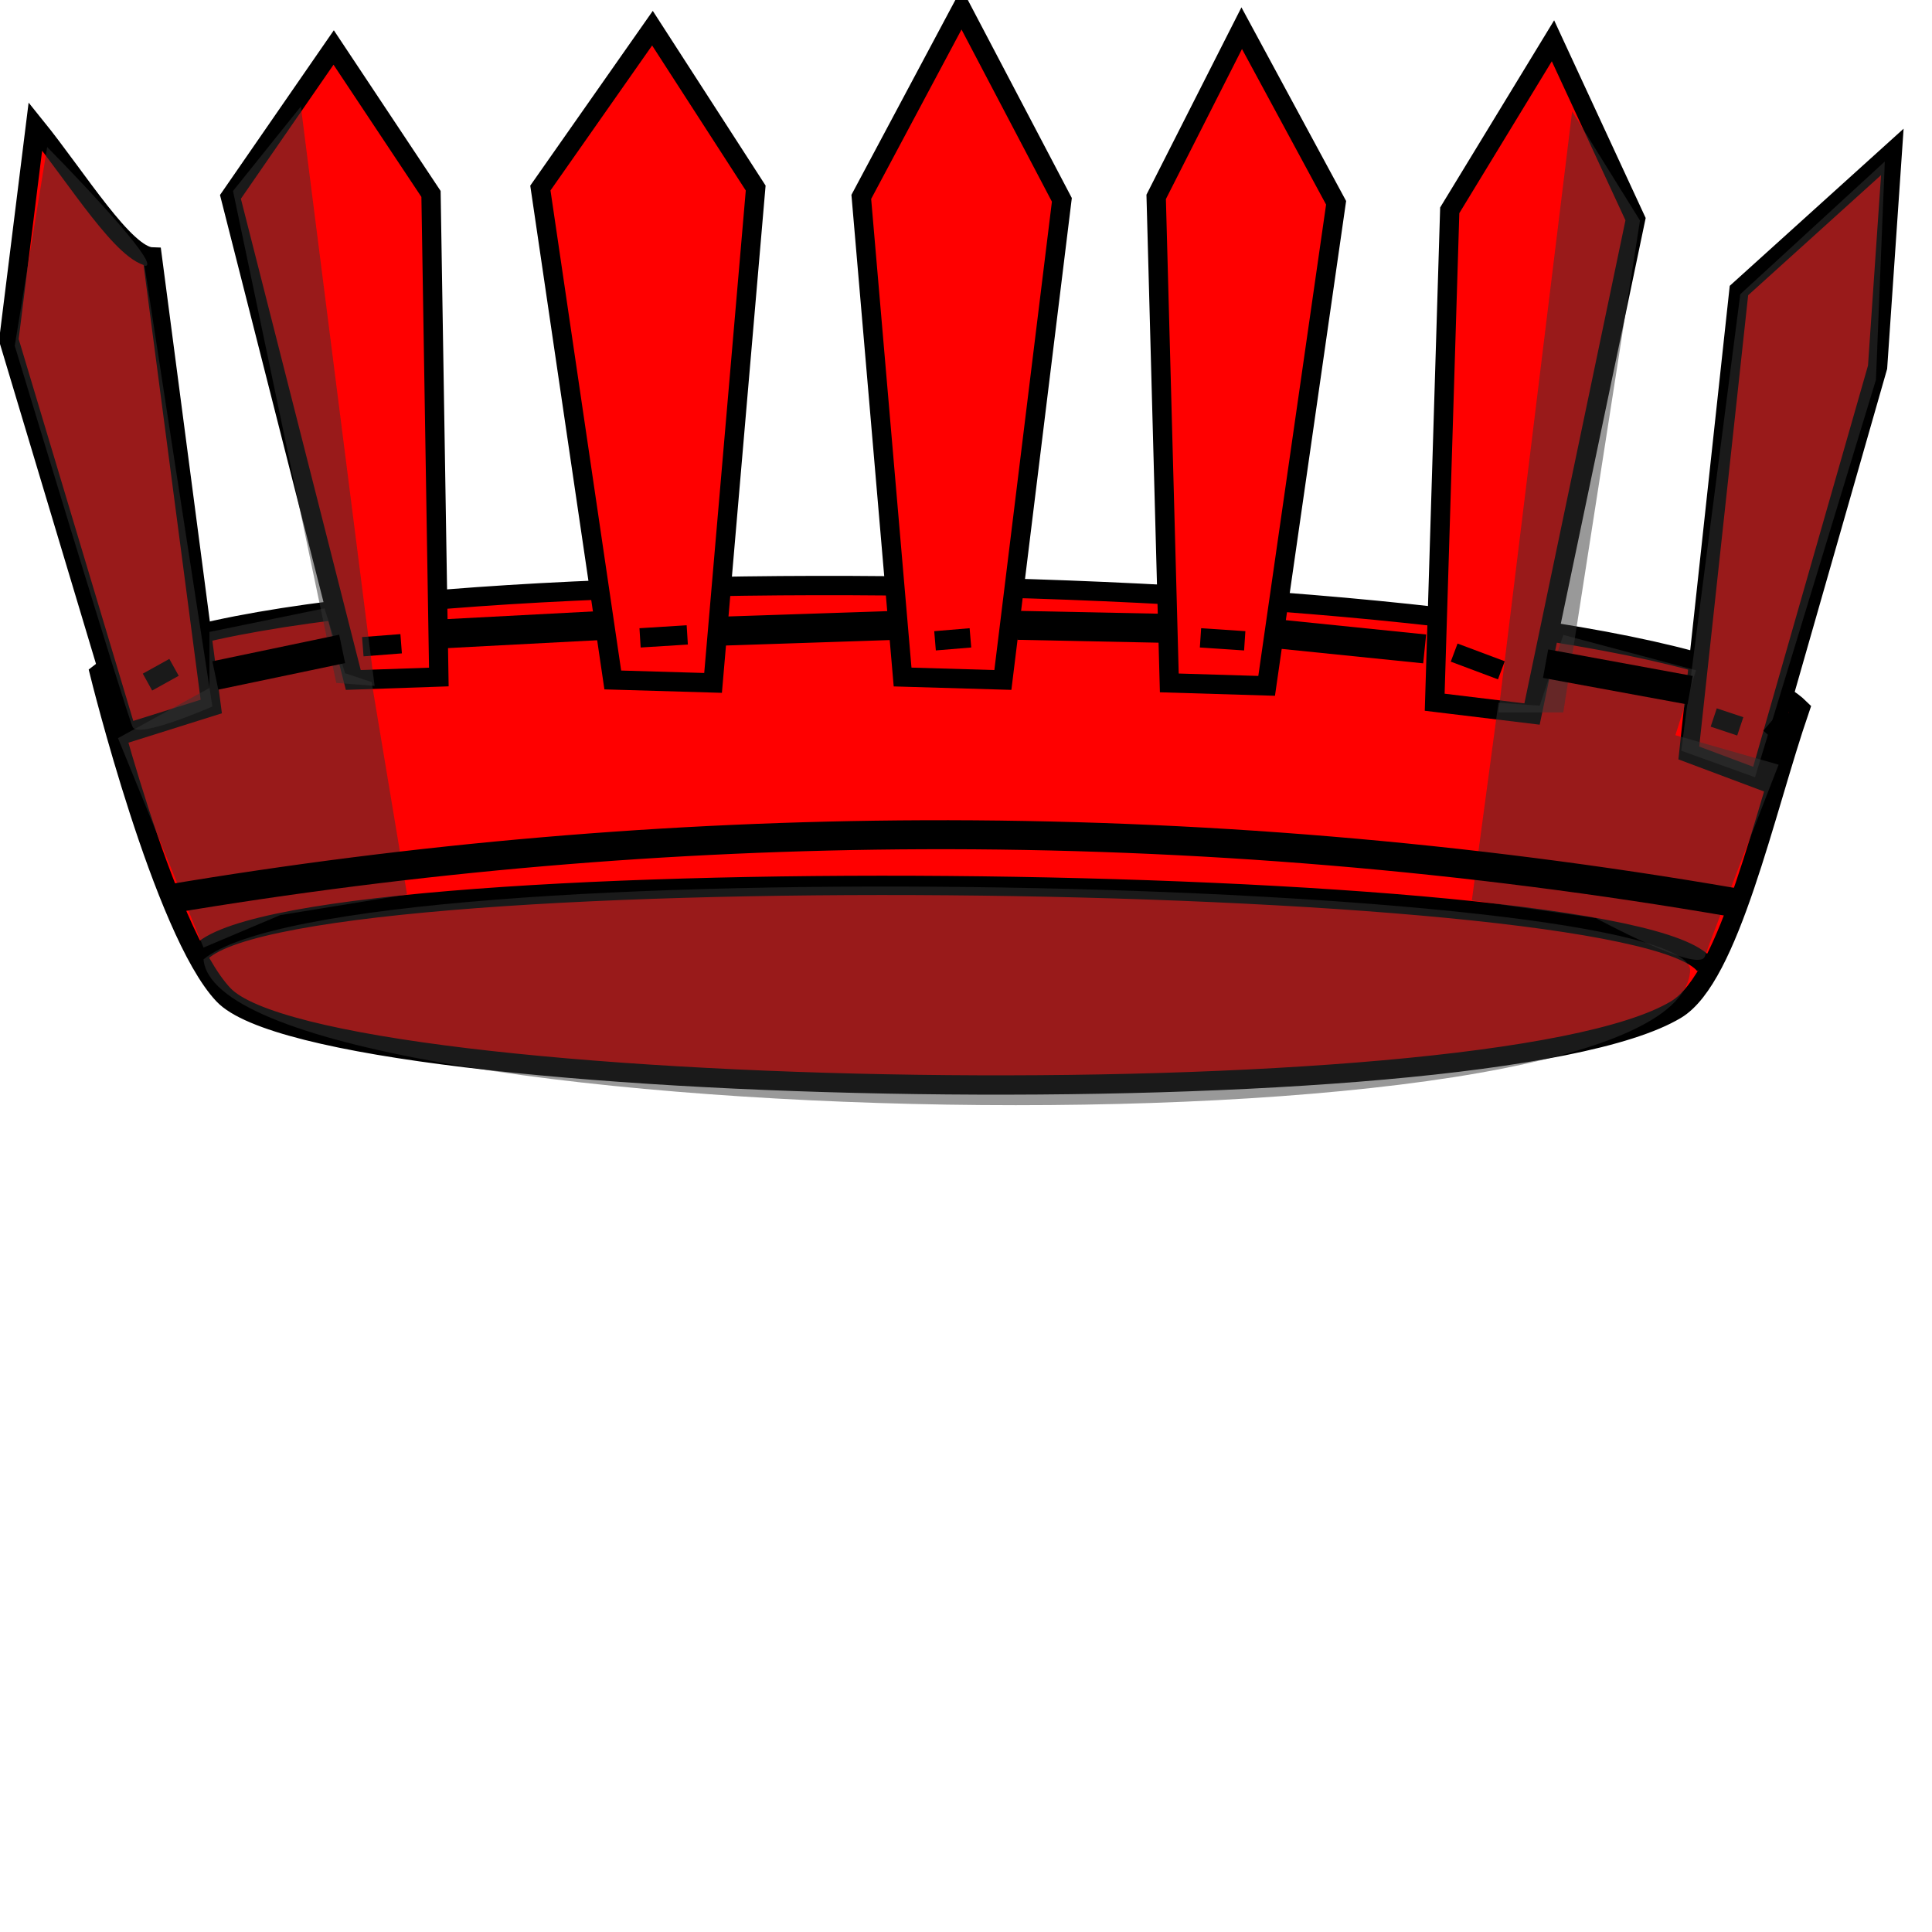
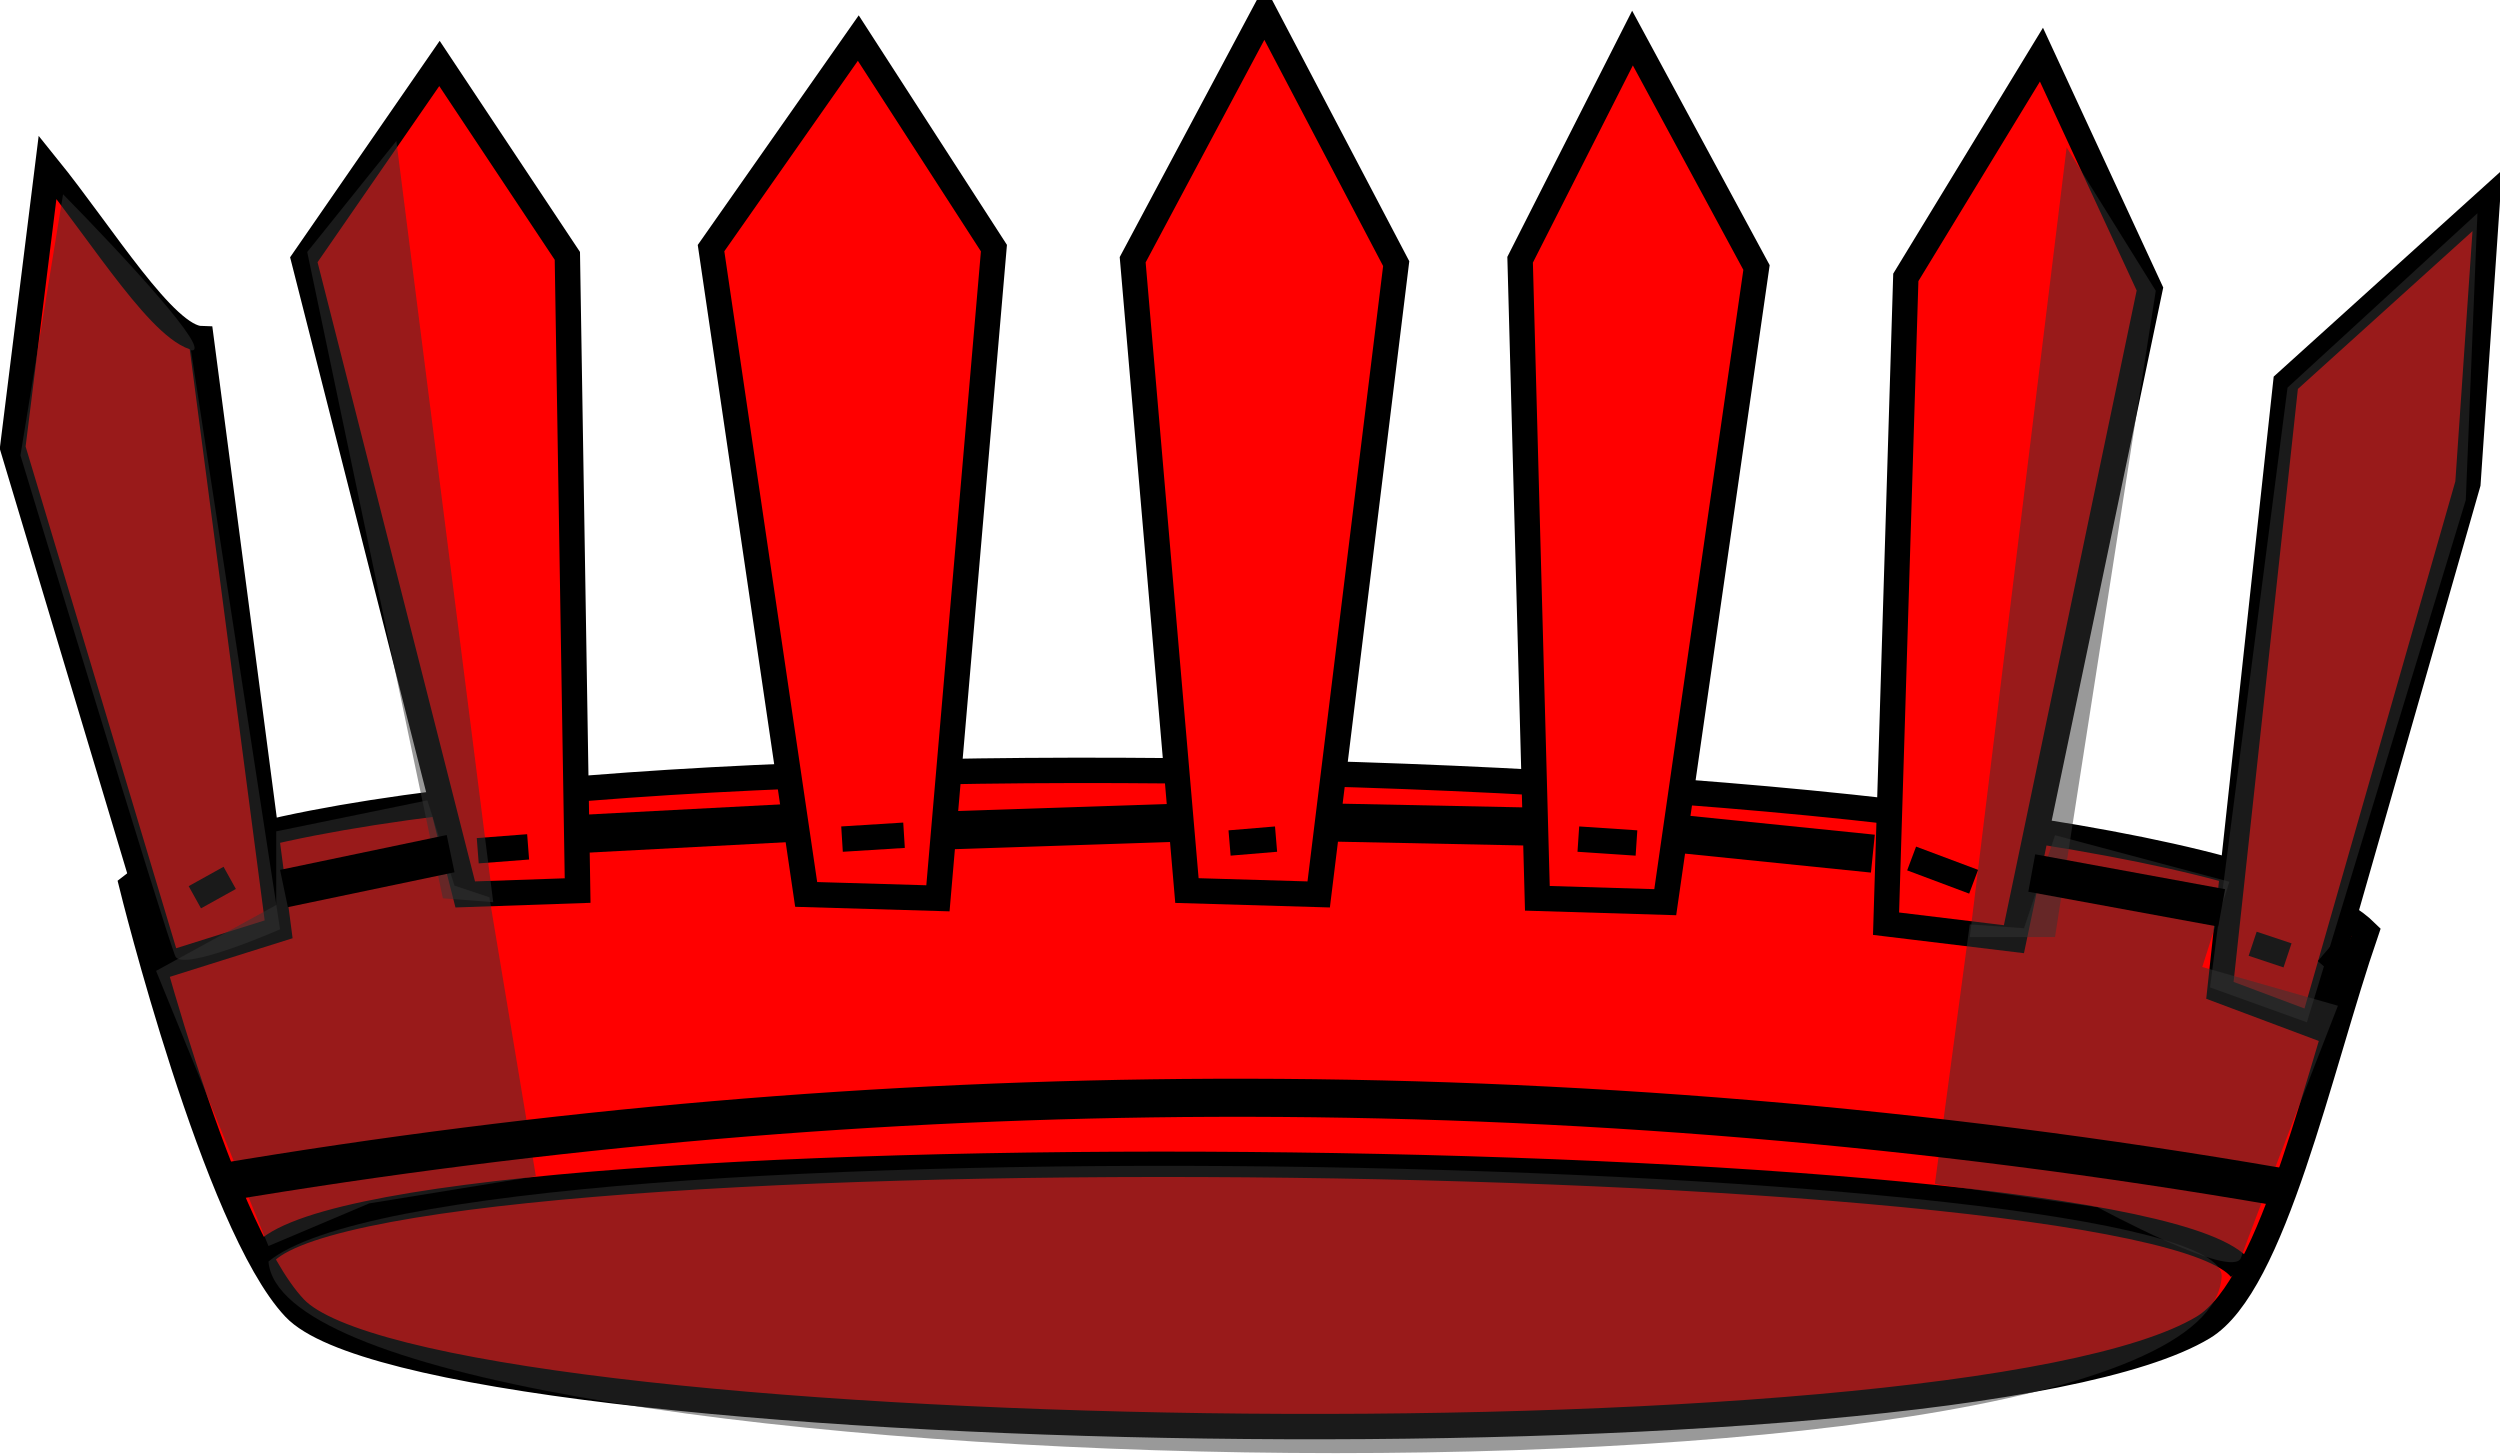
- <svg xmlns="http://www.w3.org/2000/svg" width="400" height="400" id="svg2" version="1.1">
+ <svg xmlns="http://www.w3.org/2000/svg" width="393.954" height="228.986" id="svg2" version="1.1">
  <defs id="defs4">
    </defs>
-   <g id="body" transform="translate(0,-650)">
+   <g id="body" transform="translate(0.1679394,-649.8321)">
    <path style="fill:#ff0000;fill-opacity:1;stroke:#000000;stroke-width:4;stroke-linecap:butt;stroke-linejoin:miter;stroke-opacity:1" d="m 20.611,139.389 c 35.42,-28.092 322.313,-22.005 352.061,7.328 -7.314,21.218 -14.521,55.601 -25.649,62.29 -39.022,23.458 -280,18.931 -300.763,-3.053 C 33.792,192.754 20.611,139.389 20.611,139.389 z" id="path4611" transform="translate(0,650)" />
    <path style="fill:none;stroke:#000000;stroke-width:4;stroke-linecap:butt;stroke-linejoin:miter;stroke-opacity:1" d="M 40.916,198.015 C 54.351,176.641 337.71,179.695 352.977,199.847" id="path4613" transform="translate(0,650)" />
    <path style="opacity:0.5;fill:#333333;stroke:none" d="M 42.137,198.626 C 70.84,174.809 351.351,181.946 349.924,201.069 346.87,241.985 45.191,234.656 42.137,198.626 z" id="path4615" transform="translate(0,650)" />
    <path style="fill:#ff0000;fill-opacity:1;stroke:#000000;stroke-width:4;stroke-linecap:butt;stroke-linejoin:miter;stroke-opacity:1" d="m 199.084,1.832 -20.763,38.931 8.55,99.405 20.763,0.611 12.214,-99.405 z" id="path4617" transform="translate(0,650)" />
    <path transform="translate(0,650)" id="path4619" d="M 257.084,5.832 239.374,40.763 242.092,141.389 262.244,142 276.626,41.985 z" style="fill:#ff0000;fill-opacity:1;stroke:#000000;stroke-width:4;stroke-linecap:butt;stroke-linejoin:miter;stroke-opacity:1" />
    <path style="fill:#ff0000;fill-opacity:1;stroke:#000000;stroke-width:4;stroke-linecap:butt;stroke-linejoin:miter;stroke-opacity:1" d="m 135.084,5.832 -23.206,33.099 14.992,101.847 20.763,0.611 8.824,-102.458 z" id="path4621" transform="translate(0,650)" />
    <path transform="translate(0,650)" id="path4623" d="M 7.328,26.168 1.832,70.366 26.26,151.771 43.74,146.275 31.527,53.206 C 25.859,53.05 16.03,36.942 7.328,26.168 z" style="fill:#ff0000;fill-opacity:1;stroke:#000000;stroke-width:4;stroke-linecap:butt;stroke-linejoin:miter;stroke-opacity:1" />
    <path style="fill:#ff0000;fill-opacity:1;stroke:#000000;stroke-width:4;stroke-linecap:butt;stroke-linejoin:miter;stroke-opacity:1" d="M 69.084,9.832 47.71,40.763 73.145,140.779 90.855,140.168 89.237,40.153 z" id="path4625" transform="translate(0,650)" />
    <path style="fill:#ff0000;fill-opacity:1;stroke:#000000;stroke-width:4;stroke-linecap:butt;stroke-linejoin:miter;stroke-opacity:1" d="m 391.786,31.45 -31.756,28.702 -10.382,95.74 14.656,5.496 24.427,-85.359 z" id="path4629" transform="translate(0,650)" />
    <path transform="translate(0,650)" id="path4631" d="m 321.527,8.443 -21.374,35.099 -3.115,101.847 20.153,2.443 21.435,-102.458 z" style="fill:#ff0000;fill-opacity:1;stroke:#000000;stroke-width:4;stroke-linecap:butt;stroke-linejoin:miter;stroke-opacity:1" />
    <path style="fill:none;stroke:#000000;stroke-width:4;stroke-linecap:butt;stroke-linejoin:miter;stroke-opacity:1" d="m 30.534,141.221 5.496,-3.053" id="path4633" transform="translate(0,650)" />
    <path style="fill:none;stroke:#000000;stroke-width:4;stroke-opacity:1" d="m 75.115,133.893 7.939,-0.611" id="path4637" transform="translate(0,650)" />
    <path style="fill:none;stroke:#000000;stroke-width:4;stroke-opacity:1" d="m 132.519,132.061 9.771,-0.611" id="path4639" transform="translate(0,650)" />
    <path style="fill:none;stroke:#000000;stroke-width:4;stroke-opacity:1" d="m 193.588,132.672 7.328,-0.611" id="path4641" transform="translate(0,650)" />
    <path style="fill:none;stroke:#000000;stroke-width:4;stroke-opacity:1" d="m 248.55,132.061 9.16,0.611" id="path4643" transform="translate(0,650)" />
    <path style="fill:none;stroke:#000000;stroke-width:4;stroke-opacity:1" d="m 301.069,135.114 9.771,3.664" id="path4645" transform="translate(0,650)" />
    <path style="fill:none;stroke:#000000;stroke-width:4;stroke-opacity:1" d="m 354.809,148.55 5.496,1.832" id="path4647" transform="translate(0,650)" />
    <path style="opacity:0.5;fill:#333333;stroke:none" d="m 9.771,30.443 c 9.71,9.882 23.739,25.055 20.153,24.595 l 14.046,91.237 c 0,0 -15.267,6.718 -16.489,4.275 C 26.26,148.107 3.053,71.588 3.053,71.588 z" id="path4651" transform="translate(0,650)" />
    <path style="opacity:0.5;fill:#333333;fill-opacity:1;stroke:none" d="m 390.229,33.435 -29.924,27.481 -12.214,94.519 15.267,5.496 25.038,-82.305 z" id="path4653" transform="translate(0,650)" />
    <path style="opacity:0.5;fill:#333333;fill-opacity:1;stroke:none" d="M 62.29,22.046 77.557,142 69.618,141.389 48.244,39.542 z" id="path4655" transform="translate(0,650)" />
    <path style="opacity:0.5;fill:#333333;fill-opacity:1;stroke:none" d="m 325.496,23.053 -15.267,124.443 13.435,0 15.878,-101.847 z" id="path4657" transform="translate(0,650)" />
    <path style="opacity:0.5;fill:#333333;fill-opacity:1;stroke:none" d="m 310.229,145.496 -5.496,40.916 25.649,3.664 c 0,0 21.374,11.603 22.595,7.939 1.221,-3.664 15.267,-39.695 15.267,-39.695 l -21.374,-6.107 4.275,-13.435 -27.481,-7.328 -4.885,14.656 z" id="path4659" transform="translate(0,650)" />
    <path style="opacity:0.5;fill:#333333;fill-opacity:1;stroke:none" d="m 24.427,152.824 17.71,43.359 15.878,-6.718 26.26,-4.275 -7.328,-43.969 -5.496,-1.832 -4.275,-13.435 -23.817,4.886 0,11.603 z" id="path4661" transform="translate(0,650)" />
    <path style="opacity:0.67;fill:none;stroke:#333333;stroke-width:6;stroke-opacity:1" d="" id="path3007" transform="translate(0,650)" />
    <path style="fill:none;stroke:#000000;stroke-width:6;stroke-opacity:1" d="m 44.58,139.847 26.26,-5.496" id="path3011" transform="translate(0,650)" />
    <path style="fill:none;stroke:#000000;stroke-width:6;stroke-opacity:1" d="m 90.382,131.298 34.809,-1.832" id="path3015" transform="translate(0,650)" />
    <path style="fill:none;stroke:#000000;stroke-width:6;stroke-opacity:1" d="m 149.008,130.687 36.641,-1.221" id="path3019" transform="translate(0,650)" />
    <path style="fill:none;stroke:#000000;stroke-width:6;stroke-opacity:1" d="m 210.687,129.466 29.924,0.611" id="path3027" transform="translate(0,650)" />
    <path style="fill:none;stroke:#000000;stroke-width:6;stroke-opacity:1" d="m 265.038,131.298 29.924,3.053" id="path3031" transform="translate(0,650)" />
    <path style="fill:none;stroke:#000000;stroke-width:6;stroke-opacity:1" d="m 320,137.405 29.924,5.496" id="path3035" transform="translate(0,650)" />
    <path style="fill:none;stroke:#000000;stroke-width:6;stroke-opacity:1" d="m 367.023,149.008 4.275,3.664" id="path3039" transform="translate(0,650)" />
    <path style="fill:none;stroke:#000000;stroke-width:6;stroke-opacity:1" d="m 34.198,186.26 c 51.834,-8.735 104.382,-13.234 156.947,-13.435 56.246,-0.216 112.51,4.49 167.939,14.046" id="path3051" transform="translate(0,650)" />
  </g>
</svg>
